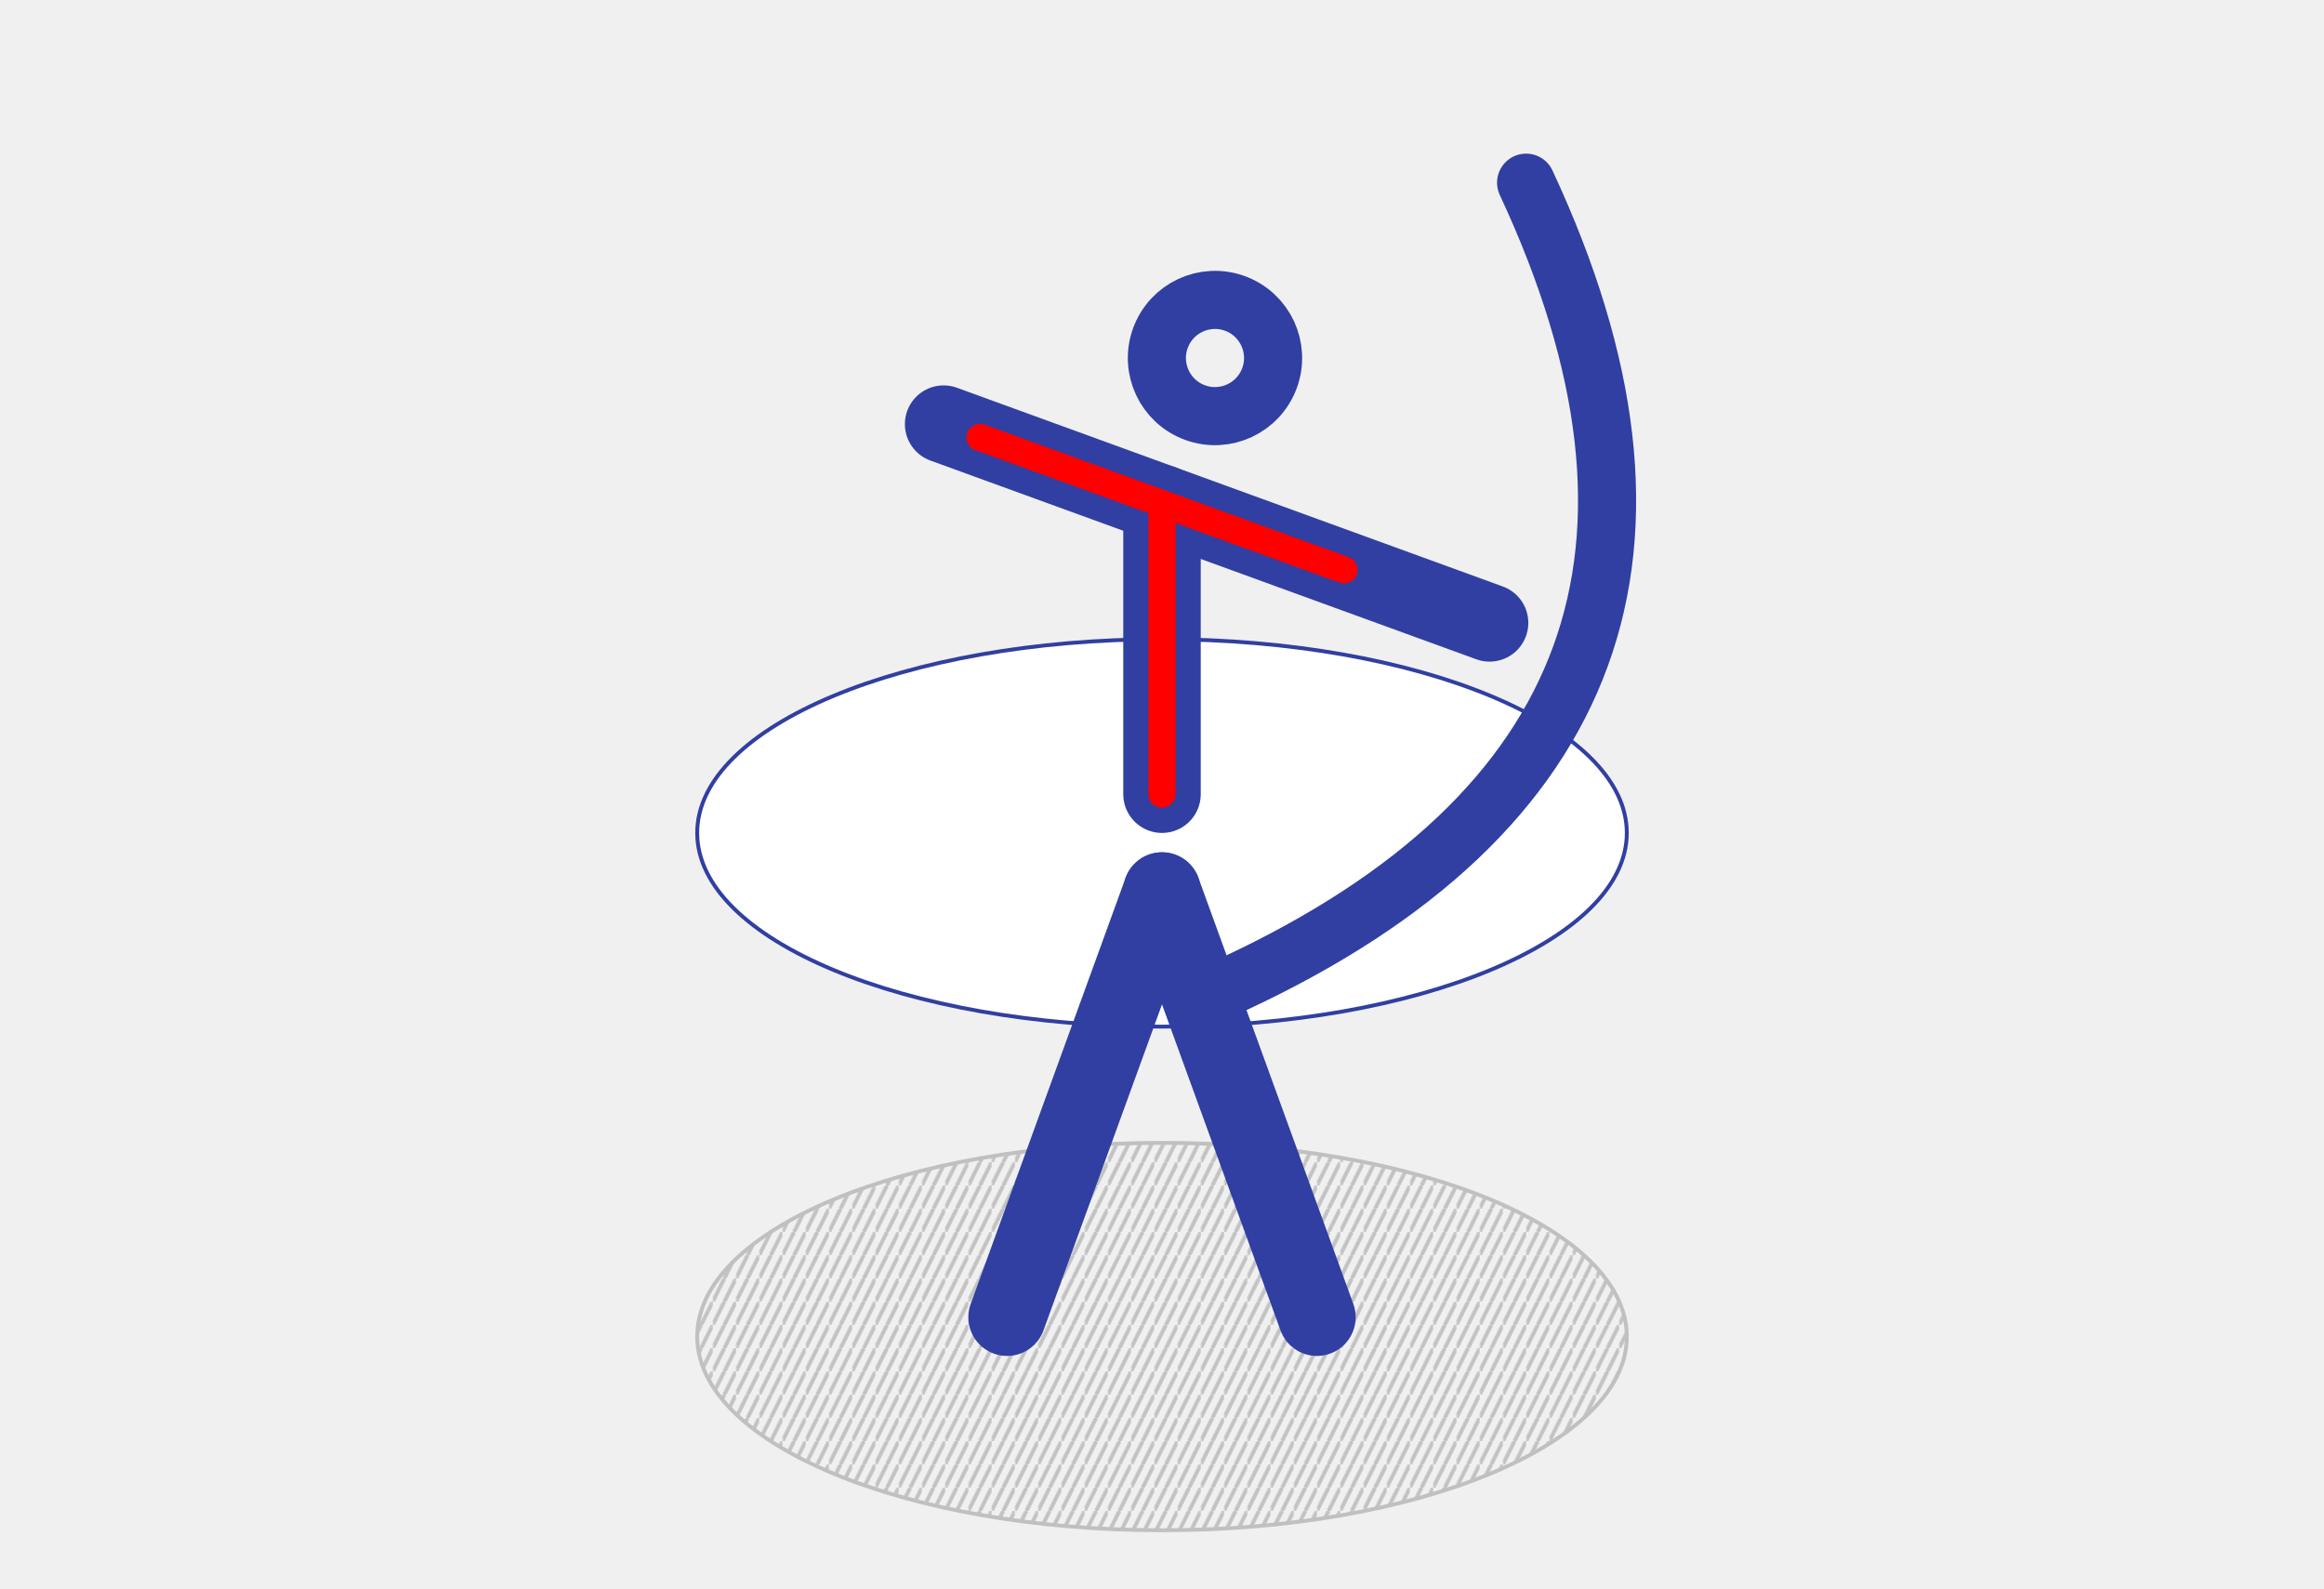
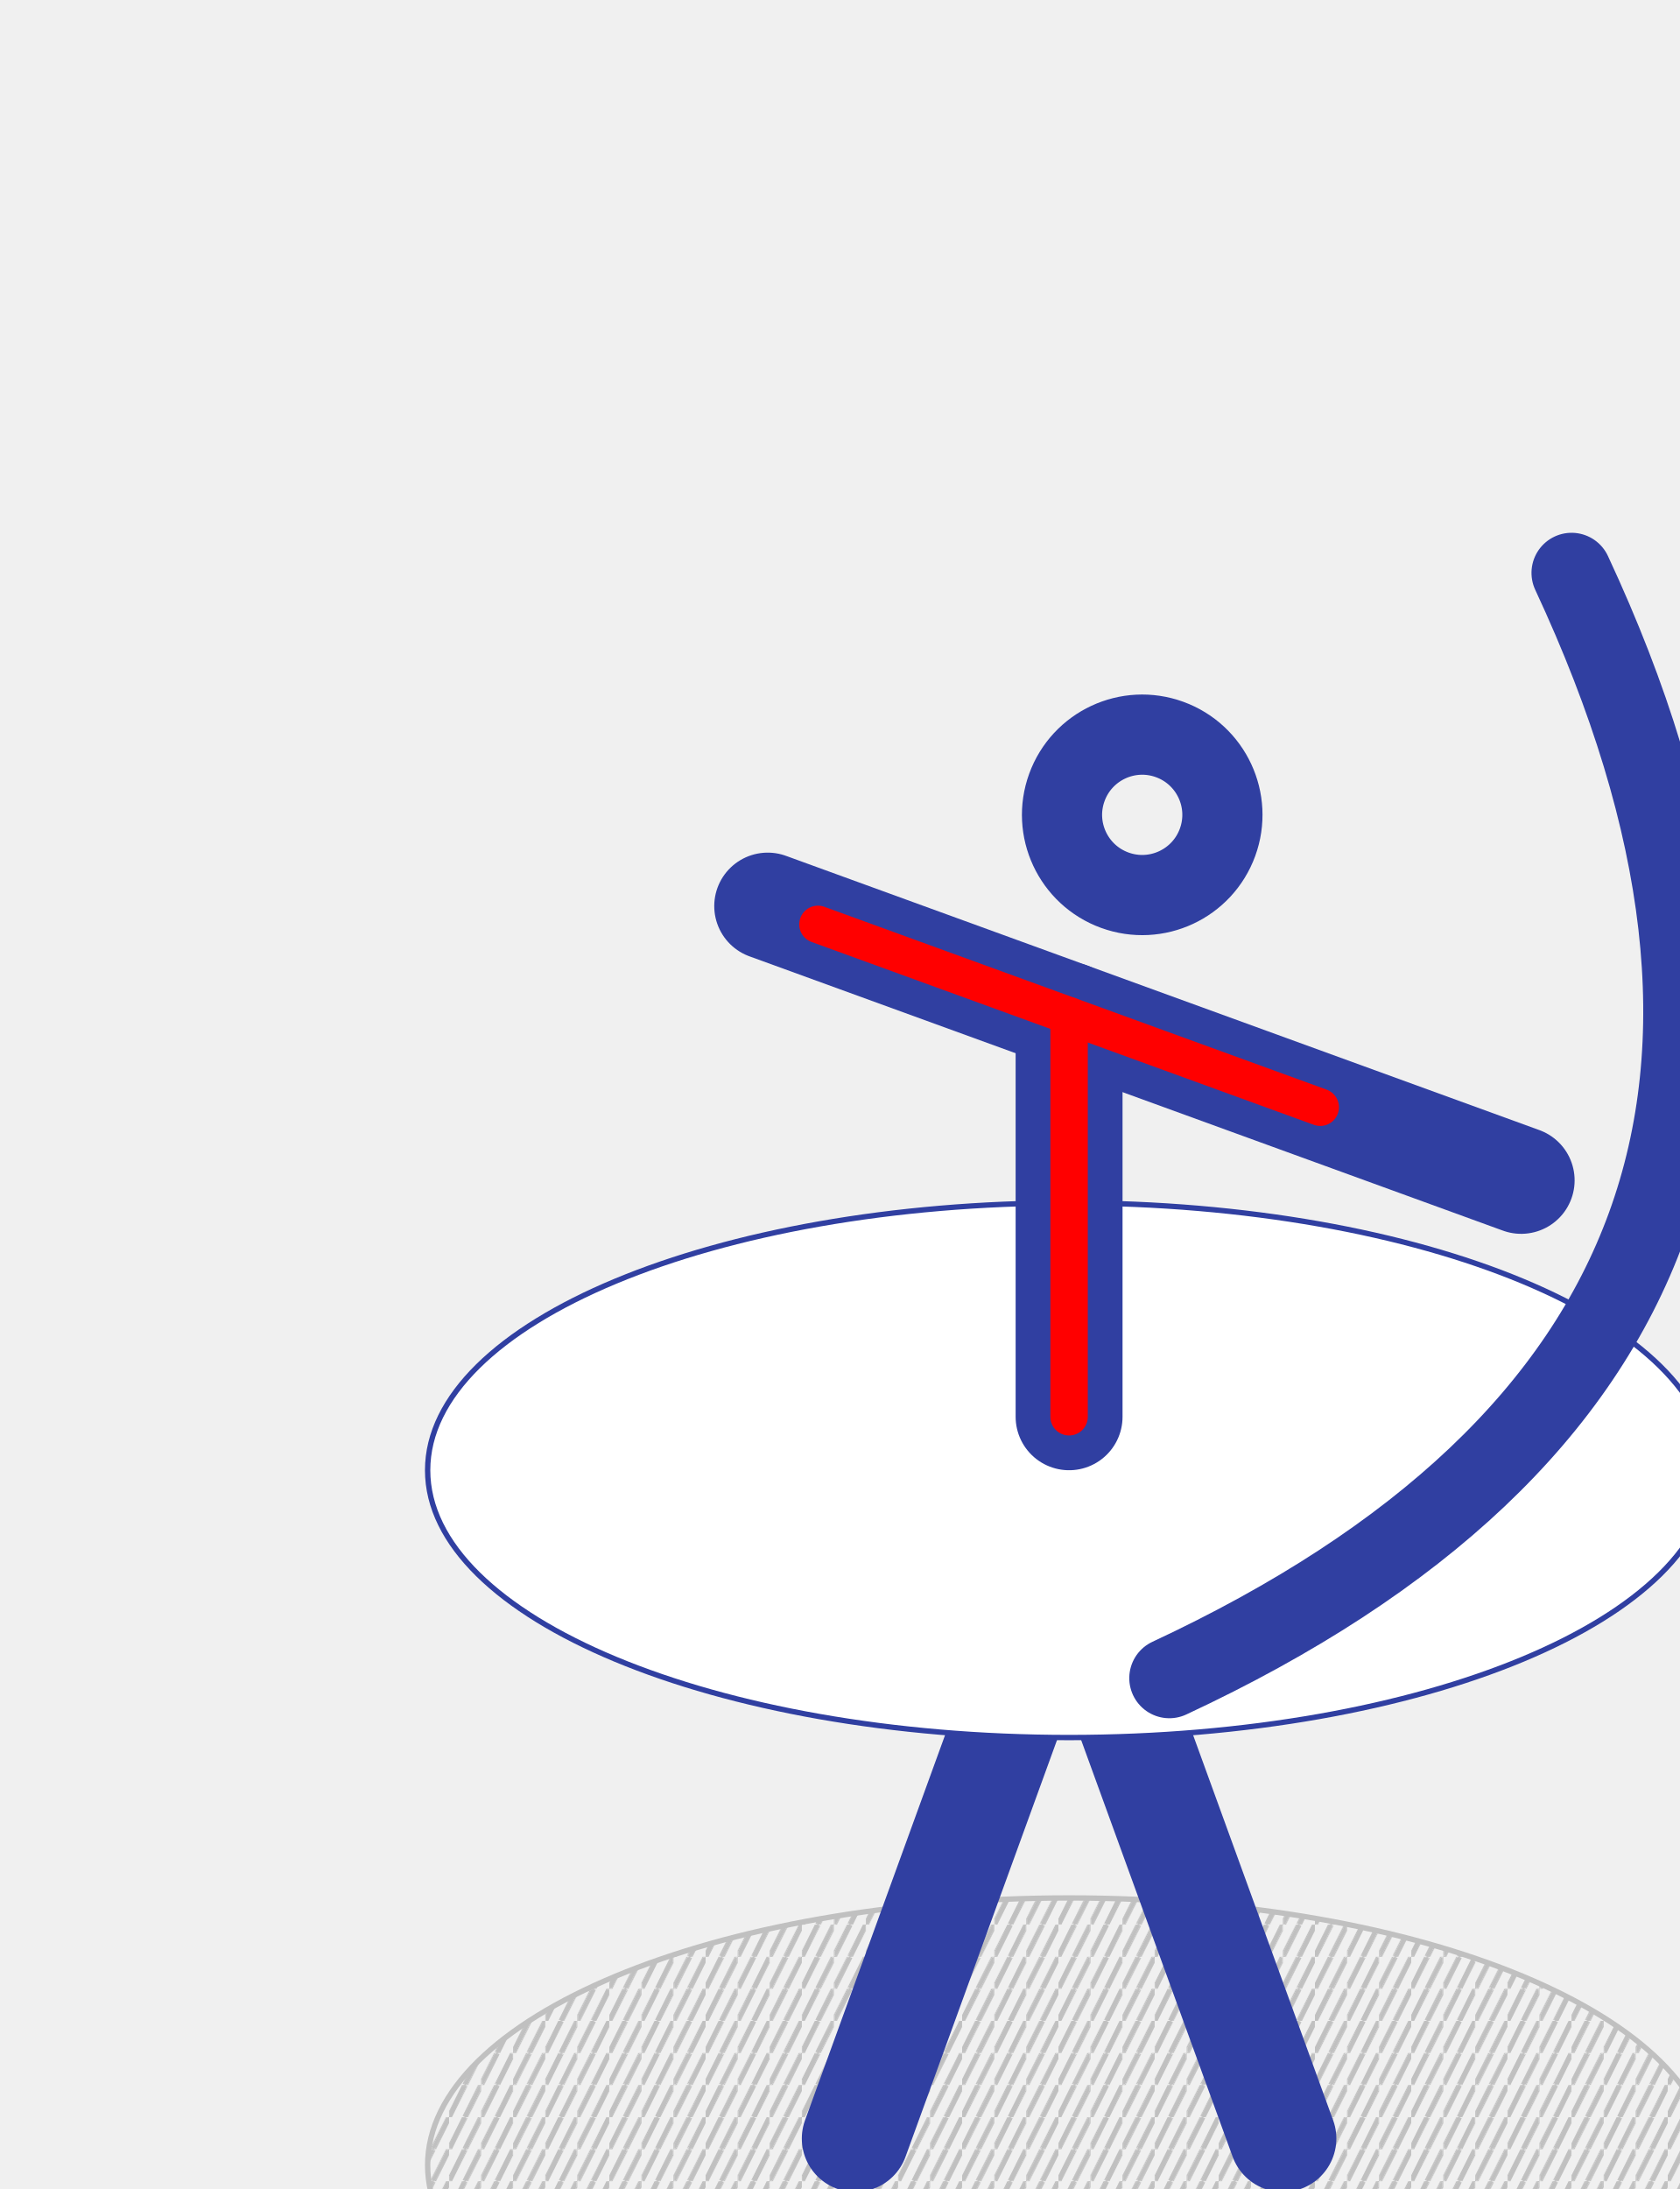
- <svg xmlns="http://www.w3.org/2000/svg" viewBox="200 120 600 410">
+ <svg xmlns="http://www.w3.org/2000/svg">
  <pattern id="grass" width="6" height="6" patternUnits="userSpaceOnUse">
    <line x1="0" y1="6" x2="3" y2="0" stroke="silver" stroke-width="1" />
    <line x1="3" y1="6" x2="6" y2="0" stroke="silver" stroke-width="1" />
  </pattern>
-   <g stroke="#303fa1" stroke-width="20px" fill="none" stroke-linecap="round" stroke-linejoin="round">
+   <g transform="translate(-300,-60)" stroke="#303fa1" stroke-width="20px" fill="none" stroke-linecap="round" stroke-linejoin="round">
    <ellipse cx="500" cy="465" rx="120" ry="50" stroke="silver" stroke-width="1px" fill="url(#grass)" />
+     <line x1="500" y1="350" x2="540" y2="460" />
+     <line x1="500" y1="350" x2="460" y2="460" />
    <ellipse cx="500" cy="335" rx="120" ry="50" stroke="#303fa1" stroke-width="1px" fill="white" />
    <line x1="500" y1="250" x2="500" y2="325" />
    <g transform="rotate(20, 500,250)">
      <circle cx="500" cy="210" r="15" stroke-width="15px" />
      <line x1="440" y1="250" x2="590" y2="250" />
      <line x1="450" y1="250" x2="550" y2="250" stroke="red" stroke-width="7px" />
      <path d="M560,140 Q670,250 560,360 " stroke-width="15px" />
    </g>
    <line x1="500" y1="250" x2="500" y2="325" stroke="red" stroke-width="7px" />
-     <line x1="500" y1="350" x2="540" y2="460" />
-     <line x1="500" y1="350" x2="460" y2="460" />
  </g>
</svg>
